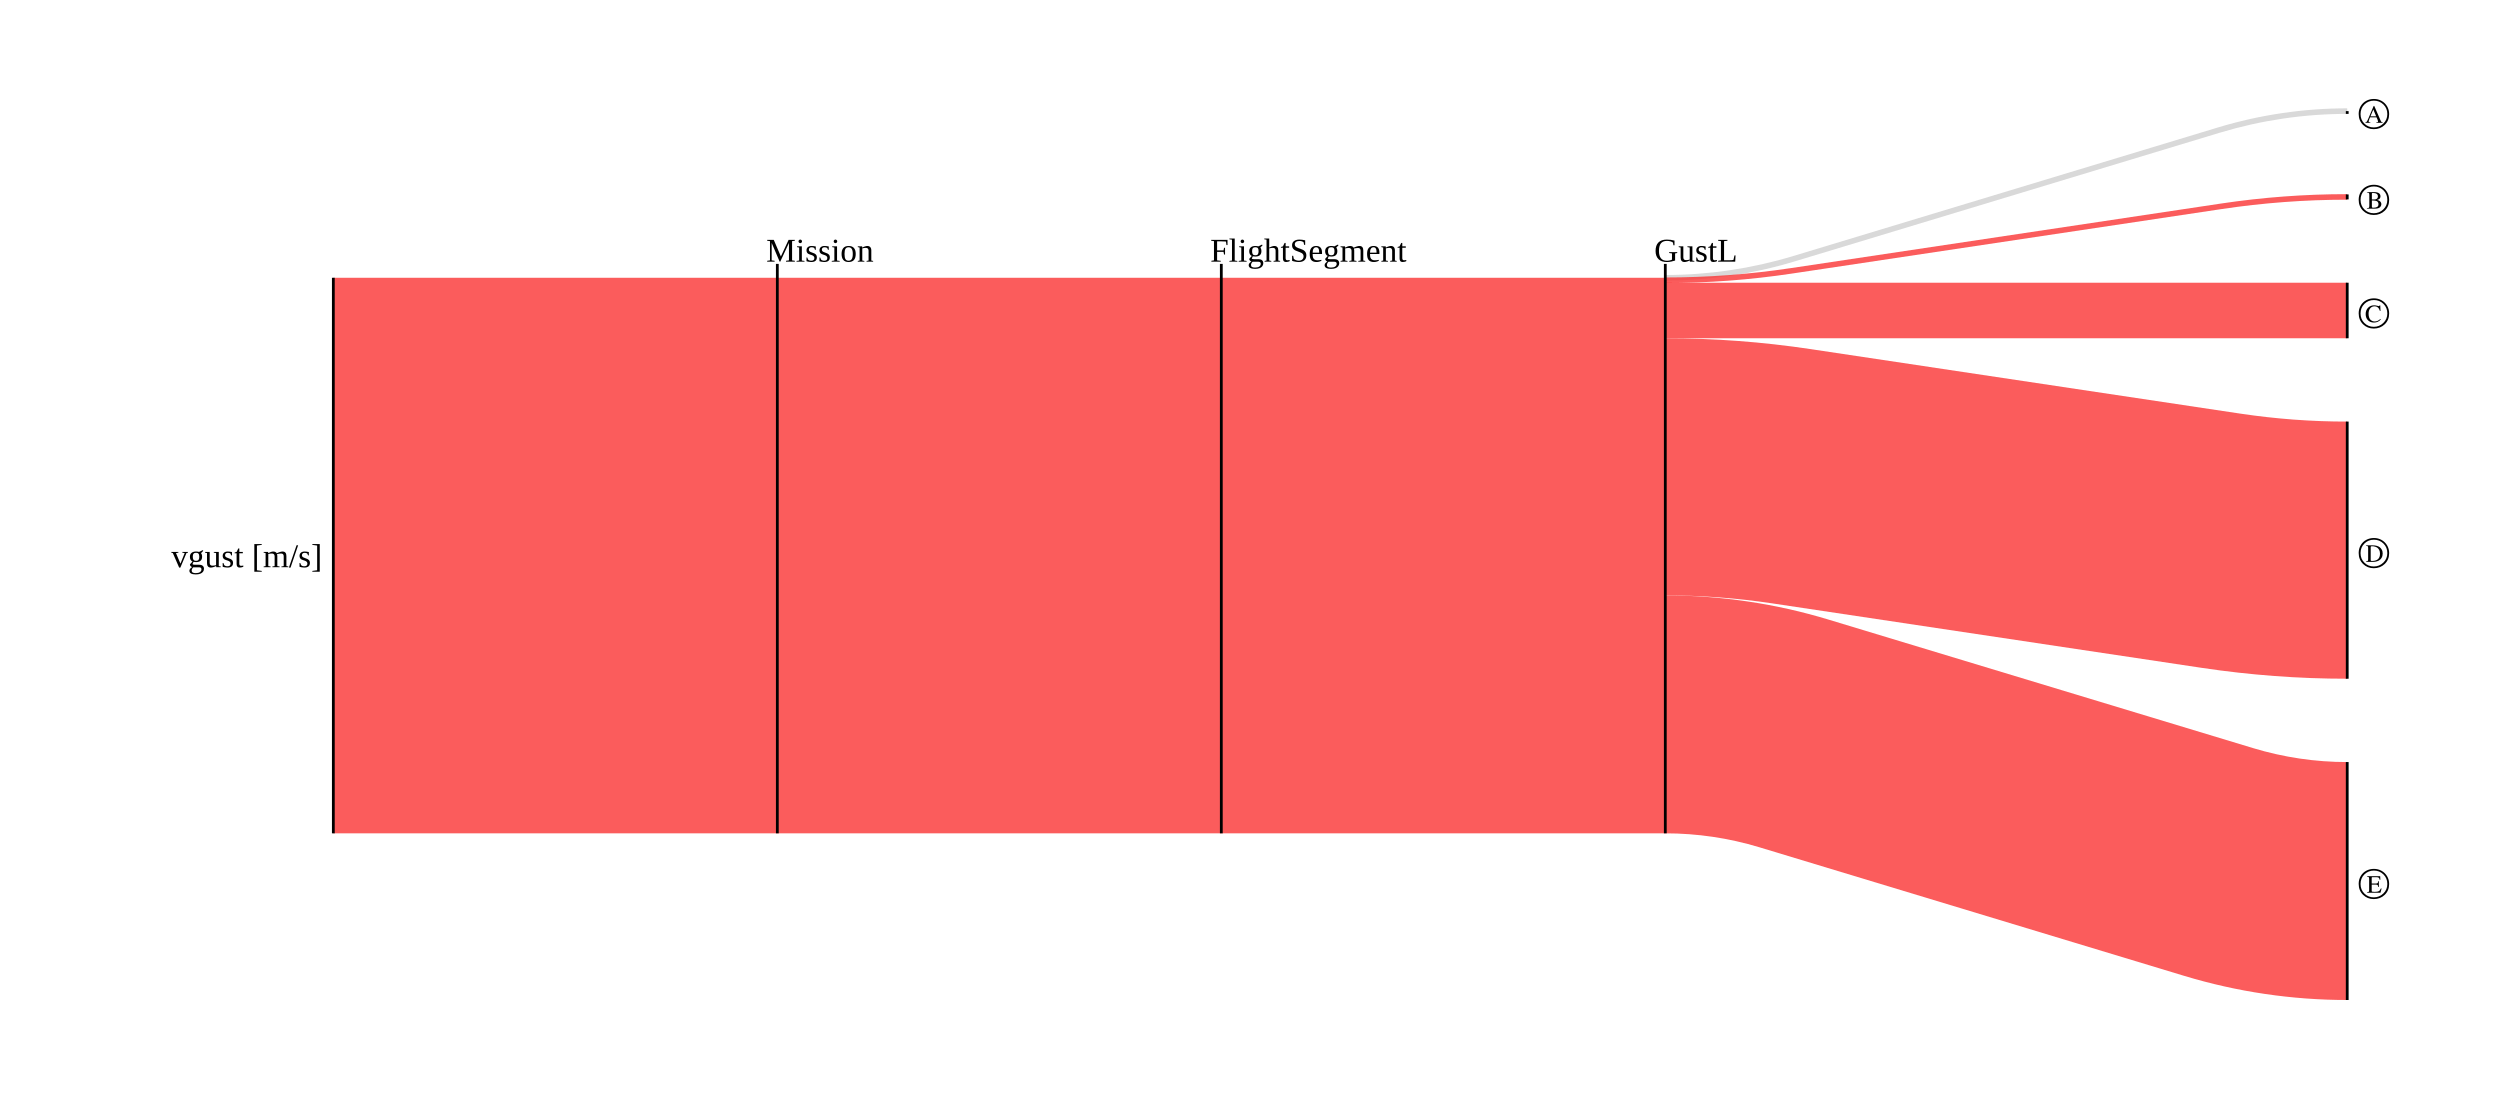
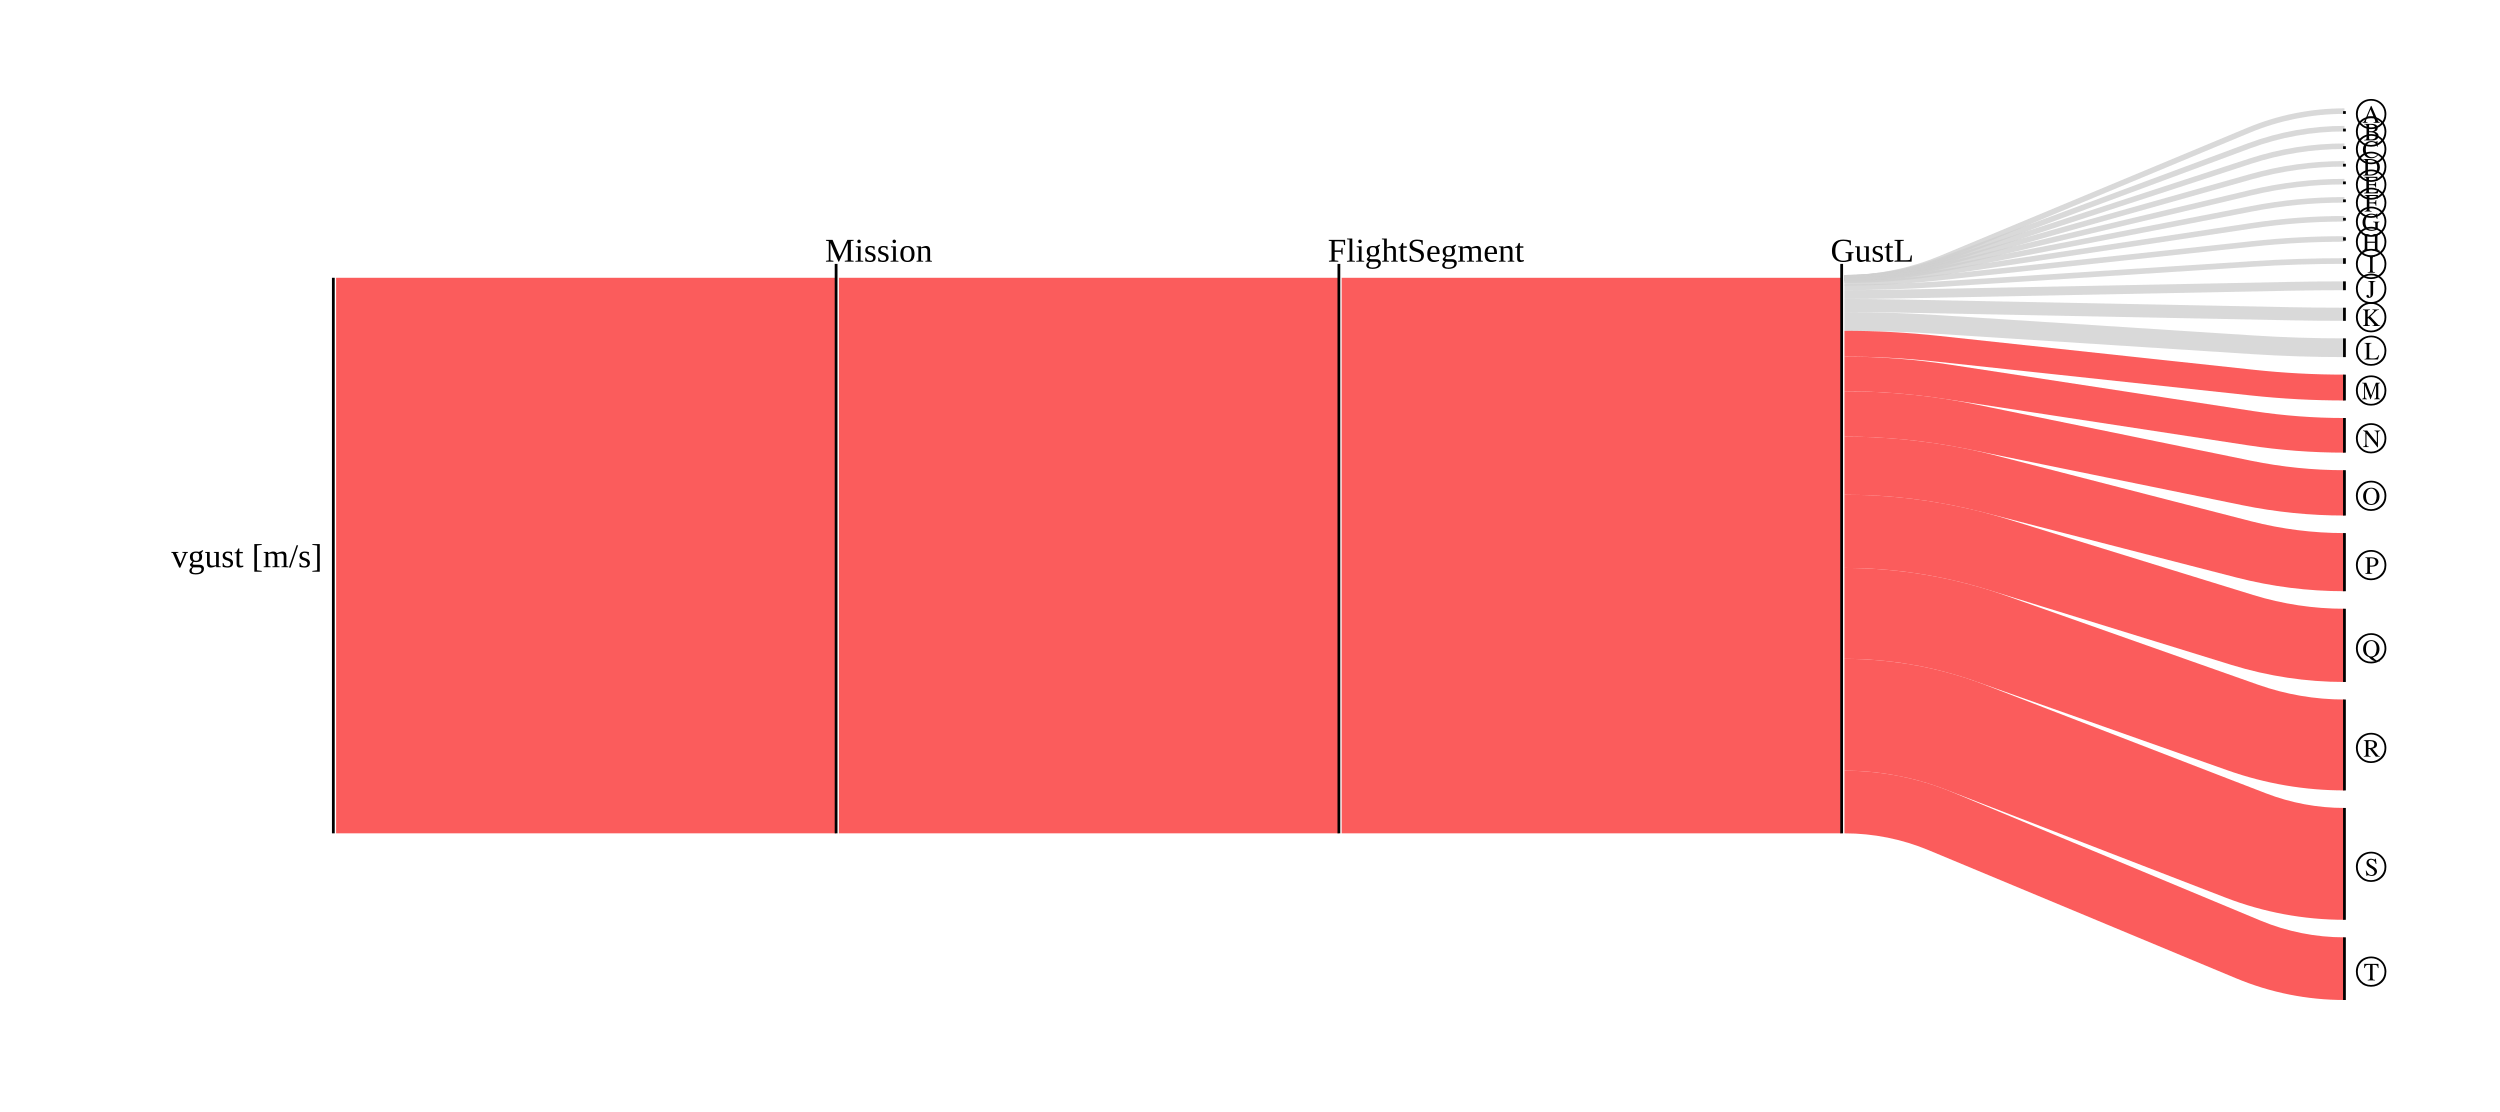
<svg xmlns="http://www.w3.org/2000/svg" width="900" height="400" viewBox="0 0 900 400">
  <g class="sankey" transform="translate(120,0)">
    <g class="groups" />
    <g class="links">
      <g class="link" style="opacity: 0.8;">
-         <path d="M479.506,99 A158.668 158.668 0.294 0 0 525.474,92.196 L678.453,45.89 A160.668 160.668 0.294 0 1 725,39 L725,41 A158.668 158.668 0.294 0 0 679.033,47.804 L526.053,94.11 A160.668 160.668 0.294 0 1 479.506,101 Z" style="fill: rgb(207, 207, 207);" />
+         <path d="M544,99.003 A97.582 97.582 0.356 0 0 577.968,92.9 L689.336,51.547 A99.582 99.582 0.356 0 1 724,45.319 L724,47.319 A97.582 97.582 0.356 0 0 690.032,53.422 L578.664,94.775 A99.582 99.582 0.356 0 1 544,101.003 Z" style="fill: rgb(207, 207, 207);" />
      </g>
      <g class="link" style="opacity: 0.8;">
-         <path d="M479.506,99.891 A304.836 304.836 0.149 0 0 524.762,96.513 L679.447,73.291 A306.836 306.836 0.149 0 1 725,69.891 L725,71.891 A304.836 304.836 0.149 0 0 679.744,75.269 L525.059,98.491 A306.836 306.836 0.149 0 1 479.506,101.891 Z" style="fill: rgb(250, 51, 51);" />
+         <path d="M544,99.001 A89 89 0.395 0 0 578.231,92.155 L689,46.001 A91 91 0.395 0 1 724,39.001 L724,41.001 A89 89 0.395 0 0 689.769,47.847 L579,94.001 A91 91 0.395 0 1 544,101.001 Z" style="fill: rgb(207, 207, 207);" />
      </g>
      <g class="link" style="opacity: 0.8;">
-         <path d="M479.506,101.782 A0 0 0 0 0 479.506,101.782 L725,101.782 A0 0 0 0 0 725,101.782 L725,121.772 A0 0 0 0 0 725,121.772 L479.506,121.772 A0 0 0 0 0 479.506,121.772 Z" style="fill: rgb(250, 51, 51);" />
+         <path d="M544,99.009 A108.705 108.705 0.316 0 0 577.737,93.641 L689.642,57.107 A110.705 110.705 0.316 0 1 724,51.641 L724,53.641 A108.705 108.705 0.316 0 0 690.263,59.008 L578.358,95.542 A110.705 110.705 0.316 0 1 544,101.009 Z" style="fill: rgb(207, 207, 207);" />
      </g>
      <g class="link" style="opacity: 0.8;">
-         <path d="M479.506,214.342 A202.497 202.497 0.294 0 1 538.171,223.026 L691.151,269.331 A116.839 116.839 0.294 0 0 725,274.342 L725,360 A202.497 202.497 0.294 0 1 666.335,351.316 L513.355,305.011 A116.839 116.839 0.294 0 0 479.506,300 Z" style="fill: rgb(250, 51, 51);" />
+         <path d="M544,99.037 A123.543 123.543 0.275 0 0 577.538,94.398 L689.919,62.699 A125.543 125.543 0.275 0 1 724,57.984 L724,59.984 A123.543 123.543 0.275 0 0 690.462,64.624 L578.081,96.322 A125.543 125.543 0.275 0 1 544,101.037 Z" style="fill: rgb(207, 207, 207);" />
      </g>
      <g class="link" style="opacity: 0.8;">
-         <path d="M479.506,121.772 A352.121 352.121 0.149 0 1 531.782,125.674 L686.467,148.896 A259.551 259.551 0.149 0 0 725,151.772 L725,244.342 A352.121 352.121 0.149 0 1 672.725,240.44 L518.039,217.218 A259.551 259.551 0.149 0 0 479.506,214.342 Z" style="fill: rgb(250, 51, 51);" />
+         <path d="M544,99.13 A144.12 144.12 0.234 0 0 577.373,95.213 L690.164,68.365 A146.12 146.12 0.234 0 1 724,64.394 L724,66.394 A144.12 144.12 0.234 0 0 690.627,70.311 L577.836,97.159 A146.12 146.12 0.234 0 1 544,101.13 Z" style="fill: rgb(207, 207, 207);" />
      </g>
      <g class="link" style="opacity: 0.8;">
-         <path d="M159.835,100 A0 0 0 0 0 159.835,100 L319.671,100 A0 0 0 0 0 319.671,100 L319.671,300 A0 0 0 0 0 319.671,300 L159.835,300 A0 0 0 0 0 159.835,300 Z" style="fill: rgb(250, 51, 51);" />
+         <path d="M544,99.367 A174.263 174.263 0.192 0 0 577.241,96.167 L690.377,74.182 A176.263 176.263 0.192 0 1 724,70.946 L724,72.946 A174.263 174.263 0.192 0 0 690.759,76.146 L577.623,98.13 A176.263 176.263 0.192 0 1 544,101.367 Z" style="fill: rgb(207, 207, 207);" />
      </g>
      <g class="link" style="opacity: 0.8;">
-         <path d="M0,100 A0 0 0 0 0 0,100 L159.835,100 A0 0 0 0 0 159.835,100 L159.835,300 A0 0 0 0 0 159.835,300 L0,300 A0 0 0 0 0 0,300 Z" style="fill: rgb(250, 51, 51);" />
+         <path d="M544,99.869 A222.173 222.173 0.15 0 0 577.144,97.383 L690.558,80.273 A224.173 224.173 0.15 0 1 724,77.764 L724,79.764 A222.173 222.173 0.15 0 0 690.856,82.25 L577.442,99.361 A224.173 224.173 0.15 0 1 544,101.869 Z" style="fill: rgb(207, 207, 207);" />
      </g>
      <g class="link" style="opacity: 0.8;">
-         <path d="M319.671,100 A0 0 0 0 0 319.671,100 L479.506,100 A0 0 0 0 0 479.506,100 L479.506,300 A0 0 0 0 0 479.506,300 L319.671,300 A0 0 0 0 0 319.671,300 Z" style="fill: rgb(250, 51, 51);" />
+         <path d="M544,100.814 A309.168 309.168 0.107 0 0 577.081,99.039 L690.705,86.811 A311.168 311.168 0.107 0 1 724,85.025 L724,87.025 A309.168 309.168 0.107 0 0 690.919,88.8 L577.295,101.028 A311.168 311.168 0.107 0 1 544,102.814 Z" style="fill: rgb(207, 207, 207);" />
+       </g>
+       <g class="link" style="opacity: 0.8;">
+         <path d="M544,102.423 A513.407 513.407 0.064 0 0 577.053,101.358 L690.816,94.018 A515.435 515.435 0.064 0 1 724,92.949 L724,94.977 A513.407 513.407 0.064 0 0 690.947,96.042 L577.184,103.382 A515.435 515.435 0.064 0 1 544,104.451 Z" style="fill: rgb(207, 207, 207);" />
+       </g>
+       <g class="link" style="opacity: 0.8;">
+         <path d="M544,104.451 A998.414 998.414 0.02 0 0 563.665,104.257 L704.273,101.487 A1001.586 1001.586 0.02 0 1 724,101.293 L724,104.466 A998.414 998.414 0.02 0 0 704.335,104.659 L563.727,107.429 A1001.586 1001.586 0.02 0 1 544,107.624 Z" style="fill: rgb(207, 207, 207);" />
+       </g>
+       <g class="link" style="opacity: 0.8;">
+         <path d="M544,107.624 A1002.36 1002.36 0.02 0 1 563.742,107.818 L704.351,110.588 A997.64 997.64 0.02 0 0 724,110.781 L724,115.501 A1002.36 1002.36 0.02 0 1 704.258,115.306 L563.649,112.536 A997.64 997.64 0.02 0 0 544,112.343 Z" style="fill: rgb(207, 207, 207);" />
+       </g>
+       <g class="link" style="opacity: 0.8;">
+         <path d="M544,112.343 A517.79 517.79 0.064 0 1 577.335,113.417 L691.098,120.756 A511.052 511.052 0.064 0 0 724,121.816 L724,128.555 A517.79 517.79 0.064 0 1 690.665,127.48 L576.902,120.141 A511.052 511.052 0.064 0 0 544,119.081 Z" style="fill: rgb(207, 207, 207);" />
+       </g>
+       <g class="link" style="opacity: 0.8;">
+         <path d="M544,119.081 A314.818 314.818 0.107 0 1 577.686,120.888 L691.309,133.116 A305.519 305.519 0.107 0 0 724,134.87 L724,144.17 A314.818 314.818 0.107 0 1 690.314,142.362 L576.691,130.134 A305.519 305.519 0.107 0 0 544,128.38 Z" style="fill: rgb(250, 51, 51);" />
+       </g>
+       <g class="link" style="opacity: 0.8;">
+         <path d="M544,128.38 A250.342 250.342 0.152 0 1 581.868,131.261 L691.185,147.989 A216.937 216.937 0.152 0 0 724,150.485 L724,162.957 A229.409 229.409 0.152 0 1 689.298,160.317 L579.982,143.589 A237.871 237.871 0.152 0 0 544,140.852 Z" style="fill: rgb(250, 51, 51);" />
+       </g>
+       <g class="link" style="opacity: 0.8;">
+         <path d="M544,140.852 A237.871 237.871 0.202 0 1 591.641,145.671 L690.533,165.887 A167.101 167.101 0.202 0 0 724,169.273 L724,185.596 A183.425 183.425 0.202 0 1 687.264,181.88 L588.372,161.664 A221.547 221.547 0.202 0 0 544,157.175 Z" style="fill: rgb(250, 51, 51);" />
+       </g>
+       <g class="link" style="opacity: 0.8;">
+         <path d="M544,157.175 A221.547 221.547 0.252 0 1 599.261,164.178 L690.413,187.656 A134.656 134.656 0.252 0 0 724,191.912 L724,212.839 A155.583 155.583 0.252 0 1 685.193,207.921 L594.041,184.443 A200.62 200.62 0.252 0 0 544,178.102 Z" style="fill: rgb(250, 51, 51);" />
+       </g>
+       <g class="link" style="opacity: 0.8;">
+         <path d="M544,277.444 A101.278 101.278 0.395 0 1 582.953,285.235 L693.722,331.388 A78.722 78.722 0.395 0 0 724,337.444 L724,360 A101.278 101.278 0.395 0 1 685.047,352.209 L574.278,306.056 A78.722 78.722 0.395 0 0 544,300 Z" style="fill: rgb(250, 51, 51);" />
+       </g>
+       <g class="link" style="opacity: 0.8;">
+         <path d="M544,178.102 A200.62 200.62 0.3 0 1 603.203,187.036 L691.136,214.195 A111.364 111.364 0.3 0 0 724,219.154 L724,245.512 A137.721 137.721 0.3 0 1 683.358,239.379 L595.425,212.22 A174.263 174.263 0.3 0 0 544,204.459 Z" style="fill: rgb(250, 51, 51);" />
+       </g>
+       <g class="link" style="opacity: 0.8;">
+         <path d="M544,204.459 A174.263 174.263 0.339 0 1 602.026,214.404 L692.918,246.501 A93.345 93.345 0.339 0 0 724,251.828 L724,284.549 A126.066 126.066 0.339 0 1 682.022,277.355 L591.131,245.258 A141.541 141.541 0.339 0 0 544,237.181 Z" style="fill: rgb(250, 51, 51);" />
+       </g>
+       <g class="link" style="opacity: 0.8;">
+         <path d="M544,237.181 A141.541 141.541 0.369 0 1 594.997,246.687 L695.734,285.596 A78.45 78.45 0.369 0 0 724,290.865 L724,331.128 A118.714 118.714 0.369 0 1 681.227,323.155 L580.49,284.246 A101.278 101.278 0.369 0 0 544,277.444 Z" style="fill: rgb(250, 51, 51);" />
+       </g>
+       <g class="link" style="opacity: 0.8;">
+         <path d="M363,100.002 A0 0 0 0 0 363,100.002 L543,100 A0 0 0 0 1 543,100 L543,299.997 A0 0 0 0 0 543,299.997 L363,299.998 A0 0 0 0 1 363,299.998 Z" style="fill: rgb(250, 51, 51);" />
+       </g>
+       <g class="link" style="opacity: 0.8;">
+         <path d="M182,100.002 A0 0 0 0 0 182,100.002 L362,100.002 A0 0 0 0 0 362,100.002 L362,299.998 A0 0 0 0 0 362,299.998 L182,299.998 A0 0 0 0 0 182,299.998 Z" style="fill: rgb(250, 51, 51);" />
+       </g>
+       <g class="link" style="opacity: 0.8;">
+         <path d="M1,100.002 A0 0 0 0 0 1,100.002 L181,100.002 A0 0 0 0 0 181,100.002 L181,299.998 A0 0 0 0 0 181,299.998 L1,299.998 A0 0 0 0 0 1,299.998 Z" style="fill: rgb(250, 51, 51);" />
      </g>
    </g>
    <g class="nodes">
-       <g class="node" transform="translate(0,100)">
-         <text dy=".35em" text-anchor="end" transform="translate(-4, 100)">vgust [m/s]</text>
-         <line x1="0" x2="0" y1="0" y2="200" style="stroke: rgb(0, 0, 0);" />
-         <rect x="-5" y="-5" width="10" style="fill: none; visibility: hidden; pointer-events: all;" height="205" />
+       <g class="node" transform="translate(0,100.0016)">
+         <text dy=".35em" text-anchor="end" transform="translate(-4,99.99842)" style="display: inline;">vgust [m/s]</text>
+         <line x1="0" x2="0" y1="0" y2="199.997" style="display: inline; stroke: rgb(0, 0, 0);" />
+         <rect x="-5" y="-5" width="10" height="204.997" style="fill: none; visibility: hidden; pointer-events: all;" />
      </g>
-       <g class="node" transform="translate(159.8354,100)">
-         <text dy=".35em" text-anchor="start" transform="translate(-4, -10)">Mission</text>
-         <line x1="0" x2="0" y1="-5" y2="200" style="stroke: rgb(0, 0, 0);" />
-         <rect x="-5" y="-5" width="10" style="fill: none; visibility: hidden; pointer-events: all;" height="205" />
+       <g class="node" transform="translate(362,100.0016)">
+         <text dy=".35em" text-anchor="start" transform="translate(-4,-10)" style="display: inline;">FlightSegment</text>
+         <line x1="0" x2="0" y1="-5" y2="199.997" style="display: inline; stroke: rgb(0, 0, 0);" />
+         <rect x="-5" y="-5" width="10" height="204.997" style="fill: none; visibility: hidden; pointer-events: all;" />
      </g>
-       <g class="node" transform="translate(319.6708,100)">
-         <text dy=".35em" text-anchor="start" transform="translate(-4, -10)">FlightSegment</text>
-         <line x1="0" x2="0" y1="-5" y2="200" style="stroke: rgb(0, 0, 0);" />
-         <rect x="-5" y="-5" width="10" style="fill: none; visibility: hidden; pointer-events: all;" height="205" />
+       <g class="node" transform="translate(724,46.31779)">
+         <text dy=".35em" text-anchor="start" transform="translate(4,0.0009999842)" style="display: inline;">Ⓑ</text>
+         <line x1="0" x2="0" y1="0" y2="1" style="display: inline; stroke: rgb(0, 0, 0);" />
+         <rect x="-5" y="-5" width="10" height="6" style="fill: none; visibility: hidden; pointer-events: all;" />
      </g>
-       <g class="node" transform="translate(479.5063,100)">
-         <text dy=".35em" text-anchor="start" transform="translate(-4, -10)">GustL</text>
-         <line x1="0" x2="0" y1="-5" y2="200" style="stroke: rgb(0, 0, 0);" />
-         <rect x="-5" y="-5" width="10" style="fill: none; visibility: hidden; pointer-events: all;" height="205" />
+       <g class="node" transform="translate(724,40)">
+         <text dy=".35em" text-anchor="start" transform="translate(4,0.0009999842)" style="display: inline;">Ⓐ</text>
+         <line x1="0" x2="0" y1="0" y2="1" style="display: inline; stroke: rgb(0, 0, 0);" />
+         <rect x="-5" y="-5" width="10" height="6" style="fill: none; visibility: hidden; pointer-events: all;" />
      </g>
-       <g class="node" transform="translate(725,274.3417)">
-         <text dy=".35em" text-anchor="start" transform="translate(4, 42.82916)">Ⓔ</text>
-         <line x1="0" x2="0" y1="0" y2="85.658" style="stroke: rgb(0, 0, 0);" />
-         <rect x="-5" y="-5" width="10" style="fill: none; visibility: hidden; pointer-events: all;" height="90.658" />
+       <g class="node" transform="translate(724,58.9613)">
+         <text dy=".35em" text-anchor="start" transform="translate(4,0.02314199)" style="display: inline;">Ⓓ</text>
+         <line x1="0" x2="0" y1="0" y2="1" style="display: inline; stroke: rgb(0, 0, 0);" />
+         <rect x="-5" y="-5" width="10" height="6" style="fill: none; visibility: hidden; pointer-events: all;" />
      </g>
-       <g class="node" transform="translate(725,70)">
-         <text dy=".35em" text-anchor="start" transform="translate(4, 0.8909435)">Ⓑ</text>
-         <line x1="0" x2="0" y1="0" y2="1.782" style="stroke: rgb(0, 0, 0);" />
-         <rect x="-5" y="-5" width="10" style="fill: none; visibility: hidden; pointer-events: all;" height="6.782" />
+       <g class="node" transform="translate(724,52.63558)">
+         <text dy=".35em" text-anchor="start" transform="translate(4,0.004966739)" style="display: inline;">Ⓒ</text>
+         <line x1="0" x2="0" y1="0" y2="1" style="display: inline; stroke: rgb(0, 0, 0);" />
+         <rect x="-5" y="-5" width="10" height="6" style="fill: none; visibility: hidden; pointer-events: all;" />
      </g>
-       <g class="node" transform="translate(725,151.772)">
-         <text dy=".35em" text-anchor="start" transform="translate(4, 46.28483)">Ⓓ</text>
-         <line x1="0" x2="0" y1="0" y2="92.57" style="stroke: rgb(0, 0, 0);" />
-         <rect x="-5" y="-5" width="10" style="fill: none; visibility: hidden; pointer-events: all;" height="97.57" />
+       <g class="node" transform="translate(724,71.77948)">
+         <text dy=".35em" text-anchor="start" transform="translate(4,0.1663198)" style="display: inline;">Ⓕ</text>
+         <line x1="0" x2="0" y1="0" y2="1" style="display: inline; stroke: rgb(0, 0, 0);" />
+         <rect x="-5" y="-5" width="10" height="6" style="fill: none; visibility: hidden; pointer-events: all;" />
      </g>
-       <g class="node" transform="translate(725,40)">
-         <text dy=".35em" text-anchor="start" transform="translate(4, 3.123759739764864e-8)">Ⓐ</text>
-         <line x1="0" x2="0" y1="0" y2="1" style="stroke: rgb(0, 0, 0);" />
-         <rect x="-5" y="-5" width="10" style="fill: none; visibility: hidden; pointer-events: all;" height="6" />
+       <g class="node" transform="translate(724,65.32338)">
+         <text dy=".35em" text-anchor="start" transform="translate(4,0.0701599)" style="display: inline;">Ⓔ</text>
+         <line x1="0" x2="0" y1="0" y2="1" style="display: inline; stroke: rgb(0, 0, 0);" />
+         <rect x="-5" y="-5" width="10" height="6" style="fill: none; visibility: hidden; pointer-events: all;" />
      </g>
-       <g class="node" transform="translate(725,101.7819)">
-         <text dy=".35em" text-anchor="start" transform="translate(4, 9.995071)">Ⓒ</text>
-         <line x1="0" x2="0" y1="0" y2="19.99" style="stroke: rgb(0, 0, 0);" />
-         <rect x="-5" y="-5" width="10" style="fill: none; visibility: hidden; pointer-events: all;" height="24.99" />
+       <g class="node" transform="translate(724,85.41635)">
+         <text dy=".35em" text-anchor="start" transform="translate(4,0.6085104)" style="display: inline;">Ⓗ</text>
+         <line x1="0" x2="0" y1="0" y2="1.217" style="display: inline; stroke: rgb(0, 0, 0);" />
+         <rect x="-5" y="-5" width="10" height="6.217" style="fill: none; visibility: hidden; pointer-events: all;" />
+       </g>
+       <g class="node" transform="translate(724,78.42791)">
+         <text dy=".35em" text-anchor="start" transform="translate(4,0.3363211)" style="display: inline;">Ⓖ</text>
+         <line x1="0" x2="0" y1="0" y2="1" style="display: inline; stroke: rgb(0, 0, 0);" />
+         <rect x="-5" y="-5" width="10" height="6" style="fill: none; visibility: hidden; pointer-events: all;" />
+       </g>
+       <g class="node" transform="translate(724,101.2931)">
+         <text dy=".35em" text-anchor="start" transform="translate(4,1.586289)" style="display: inline;">Ⓙ</text>
+         <line x1="0" x2="0" y1="0" y2="3.173" style="display: inline; stroke: rgb(0, 0, 0);" />
+         <rect x="-5" y="-5" width="10" height="8.173" style="fill: none; visibility: hidden; pointer-events: all;" />
+       </g>
+       <g class="node" transform="translate(724,92.94916)">
+         <text dy=".35em" text-anchor="start" transform="translate(4,1.014086)" style="display: inline;">Ⓘ</text>
+         <line x1="0" x2="0" y1="0" y2="2.028" style="display: inline; stroke: rgb(0, 0, 0);" />
+         <rect x="-5" y="-5" width="10" height="7.028" style="fill: none; visibility: hidden; pointer-events: all;" />
+       </g>
+       <g class="node" transform="translate(724,121.8165)">
+         <text dy=".35em" text-anchor="start" transform="translate(4,3.369049)" style="display: inline;">Ⓛ</text>
+         <line x1="0" x2="0" y1="0" y2="6.738" style="display: inline; stroke: rgb(0, 0, 0);" />
+         <rect x="-5" y="-5" width="10" height="11.738" style="fill: none; visibility: hidden; pointer-events: all;" />
+       </g>
+       <g class="node" transform="translate(724,110.7815)">
+         <text dy=".35em" text-anchor="start" transform="translate(4,2.359606)" style="display: inline;">Ⓚ</text>
+         <line x1="0" x2="0" y1="0" y2="4.719" style="display: inline; stroke: rgb(0, 0, 0);" />
+         <rect x="-5" y="-5" width="10" height="9.719" style="fill: none; visibility: hidden; pointer-events: all;" />
+       </g>
+       <g class="node" transform="translate(724,150.4853)">
+         <text dy=".35em" text-anchor="start" transform="translate(4,6.235733)" style="display: inline;">Ⓝ</text>
+         <line x1="0" x2="0" y1="0" y2="12.471" style="display: inline; stroke: rgb(0, 0, 0);" />
+         <rect x="-5" y="-5" width="10" height="17.471" style="fill: none; visibility: hidden; pointer-events: all;" />
+       </g>
+       <g class="node" transform="translate(724,134.8704)">
+         <text dy=".35em" text-anchor="start" transform="translate(4,4.649567)" style="display: inline;">Ⓜ</text>
+         <line x1="0" x2="0" y1="0" y2="9.299" style="display: inline; stroke: rgb(0, 0, 0);" />
+         <rect x="-5" y="-5" width="10" height="14.299" style="fill: none; visibility: hidden; pointer-events: all;" />
+       </g>
+       <g class="node" transform="translate(724,191.9121)">
+         <text dy=".35em" text-anchor="start" transform="translate(4,10.4632)" style="display: inline;">Ⓟ</text>
+         <line x1="0" x2="0" y1="0" y2="20.926" style="display: inline; stroke: rgb(0, 0, 0);" />
+         <rect x="-5" y="-5" width="10" height="25.926" style="fill: none; visibility: hidden; pointer-events: all;" />
+       </g>
+       <g class="node" transform="translate(724,169.2726)">
+         <text dy=".35em" text-anchor="start" transform="translate(4,8.161876)" style="display: inline;">Ⓞ</text>
+         <line x1="0" x2="0" y1="0" y2="16.324" style="display: inline; stroke: rgb(0, 0, 0);" />
+         <rect x="-5" y="-5" width="10" height="21.324" style="fill: none; visibility: hidden; pointer-events: all;" />
+       </g>
+       <g class="node" transform="translate(724,251.8279)">
+         <text dy=".35em" text-anchor="start" transform="translate(4,16.36073)" style="display: inline;">Ⓡ</text>
+         <line x1="0" x2="0" y1="0" y2="32.721" style="display: inline; stroke: rgb(0, 0, 0);" />
+         <rect x="-5" y="-5" width="10" height="37.721" style="fill: none; visibility: hidden; pointer-events: all;" />
+       </g>
+       <g class="node" transform="translate(724,219.1543)">
+         <text dy=".35em" text-anchor="start" transform="translate(4,13.1789)" style="display: inline;">Ⓠ</text>
+         <line x1="0" x2="0" y1="0" y2="26.358" style="display: inline; stroke: rgb(0, 0, 0);" />
+         <rect x="-5" y="-5" width="10" height="31.358" style="fill: none; visibility: hidden; pointer-events: all;" />
+       </g>
+       <g class="node" transform="translate(724,337.444)">
+         <text dy=".35em" text-anchor="start" transform="translate(4,11.27799)" style="display: inline;">Ⓣ</text>
+         <line x1="0" x2="0" y1="0" y2="22.556" style="display: inline; stroke: rgb(0, 0, 0);" />
+         <rect x="-5" y="-5" width="10" height="27.556" style="fill: none; visibility: hidden; pointer-events: all;" />
+       </g>
+       <g class="node" transform="translate(724,290.8651)">
+         <text dy=".35em" text-anchor="start" transform="translate(4,20.13155)" style="display: inline;">Ⓢ</text>
+         <line x1="0" x2="0" y1="0" y2="40.263" style="display: inline; stroke: rgb(0, 0, 0);" />
+         <rect x="-5" y="-5" width="10" height="45.263" style="fill: none; visibility: hidden; pointer-events: all;" />
+       </g>
+       <g class="node" transform="translate(181,100.0016)">
+         <text dy=".35em" text-anchor="start" transform="translate(-4,-10)" style="display: inline;">Mission</text>
+         <line x1="0" x2="0" y1="-5" y2="199.997" style="display: inline; stroke: rgb(0, 0, 0);" />
+         <rect x="-5" y="-5" width="10" height="204.997" style="fill: none; visibility: hidden; pointer-events: all;" />
+       </g>
+       <g class="node" transform="translate(543,100)">
+         <text dy=".35em" text-anchor="start" transform="translate(-4,-10)" style="display: inline;">GustL</text>
+         <line x1="0" x2="0" y1="-5" y2="200" style="display: inline; stroke: rgb(0, 0, 0);" />
+         <rect x="-5" y="-5" width="10" height="205" style="fill: none; visibility: hidden; pointer-events: all;" />
      </g>
    </g>
    <g class="slice-titles" />
  </g>
</svg>
